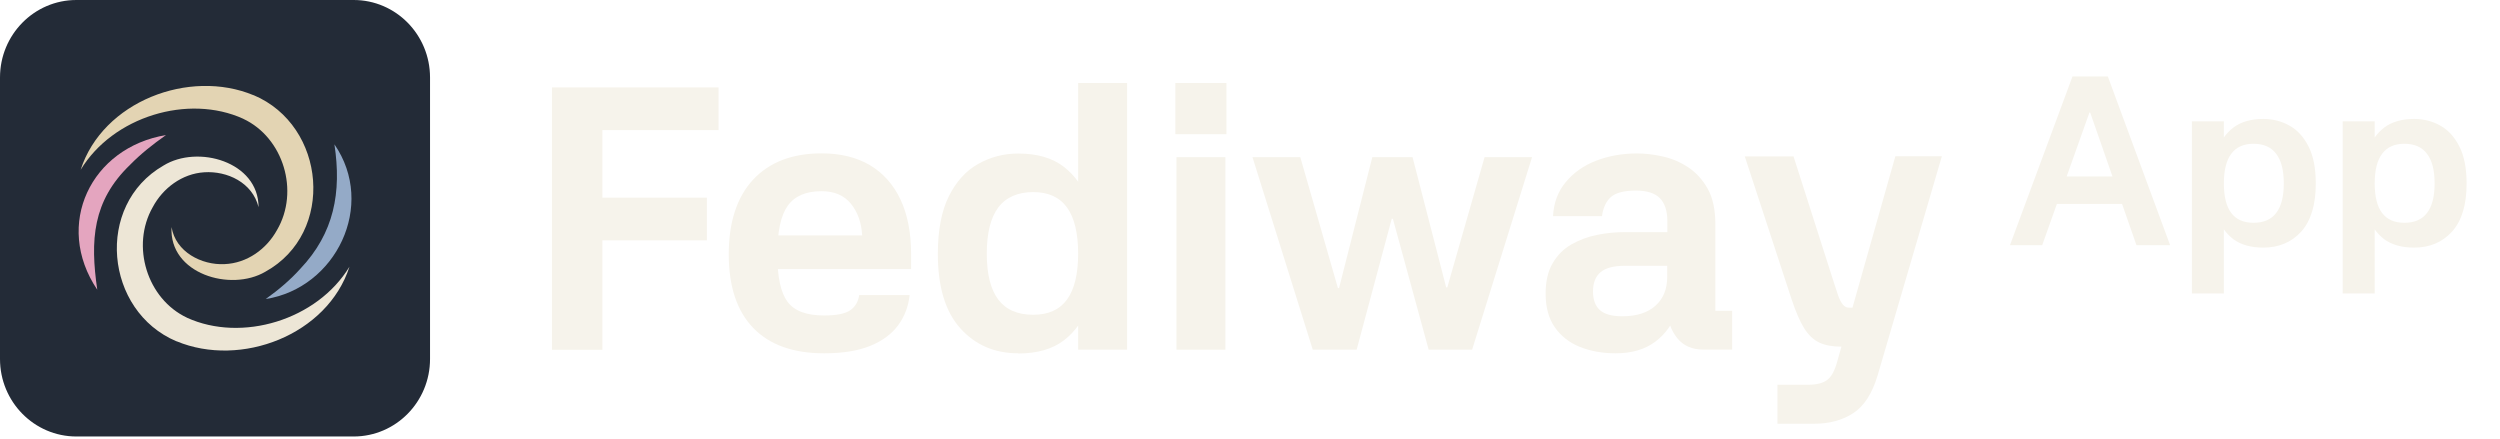
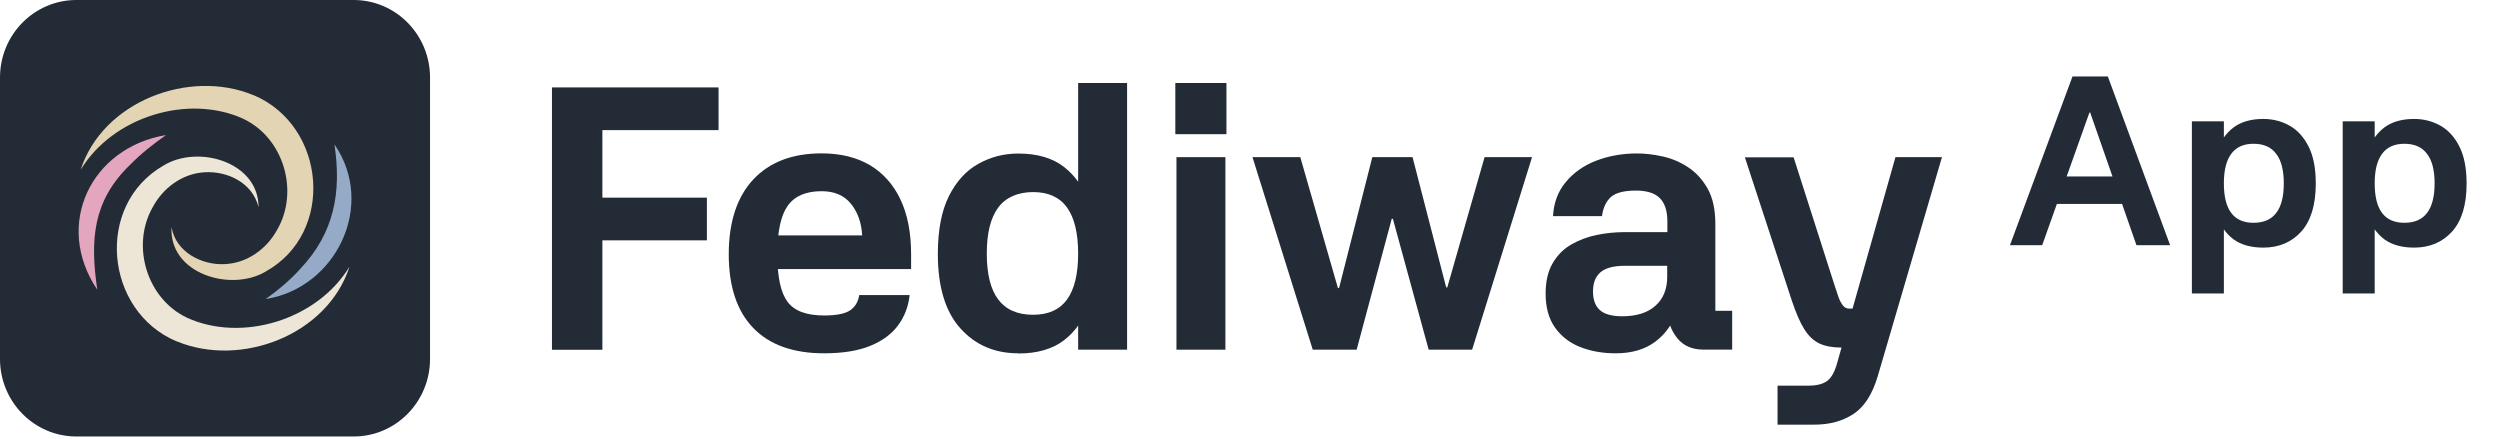
<svg xmlns="http://www.w3.org/2000/svg" width="1152" height="202" viewBox="0 0 1152 202" fill="none">
  <path d="M162.967 0H35.194C15.757 0 0 15.993 0 35.722V165.412C0 185.14 15.757 201.133 35.194 201.133H162.967C182.404 201.133 198.161 185.14 198.161 165.412V35.722C198.161 15.993 182.404 0 162.967 0Z" fill="#232B37" />
  <path d="M59.874 76.006C64.769 70.996 70.348 66.556 76.487 62.238C42.056 67.941 24.6 103.418 44.825 133.519C41.494 110.668 42.658 92.624 59.874 76.006Z" fill="#E4A5BF" />
  <path d="M138.448 123.783C133.833 128.916 128.496 133.478 122.436 137.795C154.781 132.744 173.481 94.579 154.099 66.515C157.469 88.673 153.938 107.409 138.448 123.783Z" fill="#94AAC7" />
  <path d="M112.083 54.744C130.623 63.419 138.087 88.144 127.653 105.984C122.797 114.823 113.808 121.299 103.455 121.707C92.901 122.236 80.902 116.086 79.056 104.64C77.812 126.146 106.264 134.619 122.276 125.21C154.7 107.328 150.286 57.88 116.818 43.828C116.818 43.828 116.818 43.828 116.818 43.868C87.242 31.567 47.313 46.719 37.16 78.246C52.048 53.685 86.761 43.176 112.123 54.744H112.083Z" fill="#E3D4B3" />
  <path d="M86.159 146.39C67.779 137.755 60.235 113.356 70.348 95.516C75.043 86.677 83.871 80.038 94.105 79.386C104.659 78.694 116.336 84.07 119.145 95.475C119.145 74.458 91.095 66.556 75.324 76.291C43.541 94.579 48.236 143.376 81.383 157.306C81.383 157.306 81.383 157.306 81.383 157.265C110.959 169.566 150.888 154.414 161.041 122.888C146.153 147.449 111.441 157.958 86.119 146.39H86.159Z" fill="#EDE6D6" />
-   <path d="M254.343 40.284H331.111V59.958H277.578V91.077H325.734V110.75H277.578V161.176H254.343V40.284Z" fill="#F6F3EB" />
-   <path d="M348.808 108.469H397.285C396.964 102.563 395.198 97.675 392.068 93.846C388.938 90.017 384.444 88.103 378.585 88.103C371.401 88.103 366.225 90.303 363.014 94.783C359.804 99.223 358.199 106.677 358.199 117.186C358.199 127.694 359.764 134.863 362.894 139.059C366.024 143.295 371.642 145.372 379.748 145.372C385.487 145.372 389.5 144.557 391.787 142.969C394.075 141.38 395.479 139.018 395.921 135.963H419.156C418.594 141.217 416.828 145.861 413.859 149.893C410.889 153.926 406.595 157.103 400.977 159.384C395.359 161.665 388.296 162.805 379.748 162.805C365.502 162.805 354.587 158.895 347.083 151.115C339.579 143.335 335.806 132.012 335.806 117.186C335.806 102.359 339.579 90.791 347.083 82.727C354.587 74.702 365.101 70.67 378.585 70.67C387.333 70.67 394.757 72.503 400.897 76.128C406.997 79.794 411.692 85.048 414.942 91.932C418.193 98.816 419.838 107.247 419.838 117.145V123.988H348.608L348.768 108.428L348.808 108.469Z" fill="#F6F3EB" />
-   <path d="M469.198 162.805C458.322 162.805 449.414 158.976 442.511 151.278C435.609 143.579 432.158 132.174 432.158 117.022C432.158 106.065 433.843 97.227 437.214 90.465C440.585 83.704 445.08 78.694 450.778 75.517C456.436 72.34 462.576 70.751 469.198 70.751C477.946 70.751 484.969 72.788 490.266 76.901C495.523 81.015 499.375 86.514 501.703 93.479C504.07 100.444 505.234 108.306 505.234 117.063C505.234 125.82 504.07 133.519 501.703 140.402C499.335 147.286 495.523 152.785 490.266 156.817C484.969 160.85 477.986 162.886 469.198 162.886V162.805ZM476.1 145.046C483.042 145.046 488.259 142.724 491.67 138.04C495.081 133.356 496.807 126.309 496.807 116.859C496.807 107.41 495.081 100.322 491.67 95.597C488.259 90.873 483.042 88.51 476.1 88.51C469.158 88.51 463.539 90.873 460.008 95.597C456.477 100.322 454.711 107.41 454.711 116.859C454.711 126.309 456.477 133.396 460.008 138.04C463.539 142.724 468.917 145.046 476.1 145.046ZM496.807 38.247H519.36V161.135H496.807V38.247Z" fill="#F6F3EB" />
-   <path d="M541.592 38.247H565.148V61.831H541.592V38.247ZM564.667 72.421V161.135H542.114V72.421H564.667Z" fill="#F6F3EB" />
-   <path d="M577.107 72.421H599.178L616.514 132.745H617.036L632.366 72.421H650.906L666.396 132.419H666.917L684.093 72.421H705.964L678.354 161.135H658.33L641.836 100.811H641.314L625.142 161.135H604.917L577.147 72.421H577.107Z" fill="#F6F3EB" />
-   <path d="M798.021 161.094H784.899C779.722 161.094 775.709 159.342 772.86 155.799C770.011 152.255 768.446 147.897 768.245 142.642H773.141C771.014 148.915 767.563 153.843 762.787 157.428C758.012 161.012 751.912 162.804 744.528 162.804C738.348 162.804 732.81 161.786 727.955 159.831C723.099 157.876 719.246 154.821 716.437 150.789C713.628 146.756 712.224 141.583 712.224 135.311C712.224 129.608 713.307 124.924 715.514 121.217C717.681 117.511 720.571 114.619 724.182 112.582C727.794 110.546 731.687 109.079 735.981 108.224C740.234 107.369 744.448 106.961 748.622 106.961H768.325V101.992C768.325 97.226 767.161 93.642 764.874 91.32C762.587 88.999 758.895 87.817 753.838 87.817C748.461 87.817 744.649 88.795 742.401 90.709C740.154 92.664 738.75 95.597 738.188 99.589H715.635C715.956 93.438 717.922 88.184 721.534 83.866C725.105 79.549 729.801 76.249 735.499 74.05C741.197 71.85 747.498 70.71 754.36 70.71C758.052 70.71 761.985 71.158 766.158 72.095C770.292 72.991 774.224 74.661 777.876 77.064C781.528 79.467 784.538 82.767 786.905 86.962C789.273 91.198 790.437 96.656 790.437 103.377V143.212H798.182V161.175L798.021 161.094ZM734.054 134.292C734.054 138.162 735.138 141.054 737.265 142.927C739.392 144.801 742.803 145.738 747.538 145.738C754.159 145.738 759.256 144.109 762.868 140.85C766.479 137.591 768.245 133.192 768.245 127.612V122.48H748.702C743.525 122.48 739.793 123.498 737.506 125.453C735.218 127.409 734.054 130.382 734.054 134.251V134.292Z" fill="#F6F3EB" />
-   <path d="M826.433 72L845.133 130.45C845.815 132.609 846.457 134.564 847.059 136.275C847.661 137.985 848.384 139.33 849.146 140.307C849.949 141.285 850.872 141.773 851.995 141.773H864.797V159.736H848.464C844.411 159.736 841.04 159.125 838.351 157.863C835.662 156.6 833.335 154.4 831.368 151.264C829.402 148.128 827.476 143.647 825.55 137.863L804 72.082H826.392L826.433 72ZM873.425 72H894.814L865.198 173.015C862.71 181.324 858.978 187.108 854.002 190.366C848.986 193.625 843.046 195.254 836.064 195.254H819.049V177.292H833.174C837.107 177.292 840.037 176.558 842.003 175.051C843.969 173.544 845.494 170.734 846.618 166.498L873.384 72H873.425Z" fill="#F6F3EB" />
-   <path d="M963.147 51.84H962.817L941.037 113H926.187L955.007 35.23H971.287L999.997 113H984.487L963.147 51.84ZM984.157 93.97H942.357V81.32H984.157V93.97ZM1024.76 55.91V135.22H1010.02V55.91H1024.76ZM1042.91 114.1C1037.26 114.1 1032.68 112.817 1029.16 110.25C1025.71 107.61 1023.22 104.09 1021.68 99.69C1020.14 95.217 1019.37 90.193 1019.37 84.62C1019.37 78.973 1020.14 73.913 1021.68 69.44C1023.22 64.967 1025.71 61.41 1029.16 58.77C1032.68 56.13 1037.26 54.81 1042.91 54.81C1047.31 54.81 1051.34 55.837 1055.01 57.89C1058.68 59.943 1061.61 63.17 1063.81 67.57C1066.01 71.897 1067.11 77.58 1067.11 84.62C1067.11 94.373 1064.87 101.743 1060.4 106.73C1055.93 111.643 1050.1 114.1 1042.91 114.1ZM1038.4 102.66C1043.09 102.66 1046.58 101.157 1048.85 98.15C1051.2 95.143 1052.37 90.597 1052.37 84.51C1052.37 78.423 1051.2 73.877 1048.85 70.87C1046.58 67.79 1043.09 66.25 1038.4 66.25C1033.85 66.25 1030.44 67.79 1028.17 70.87C1025.9 73.877 1024.76 78.423 1024.76 84.51C1024.76 90.597 1025.9 95.143 1028.17 98.15C1030.44 101.157 1033.85 102.66 1038.4 102.66ZM1094.26 55.91V135.22H1079.52V55.91H1094.26ZM1112.41 114.1C1106.77 114.1 1102.18 112.817 1098.66 110.25C1095.22 107.61 1092.72 104.09 1091.18 99.69C1089.64 95.217 1088.87 90.193 1088.87 84.62C1088.87 78.973 1089.64 73.913 1091.18 69.44C1092.72 64.967 1095.22 61.41 1098.66 58.77C1102.18 56.13 1106.77 54.81 1112.41 54.81C1116.81 54.81 1120.85 55.837 1124.51 57.89C1128.18 59.943 1131.11 63.17 1133.31 67.57C1135.51 71.897 1136.61 77.58 1136.61 84.62C1136.61 94.373 1134.38 101.743 1129.9 106.73C1125.43 111.643 1119.6 114.1 1112.41 114.1ZM1107.9 102.66C1112.6 102.66 1116.08 101.157 1118.35 98.15C1120.7 95.143 1121.87 90.597 1121.87 84.51C1121.87 78.423 1120.7 73.877 1118.35 70.87C1116.08 67.79 1112.6 66.25 1107.9 66.25C1103.36 66.25 1099.95 67.79 1097.67 70.87C1095.4 73.877 1094.26 78.423 1094.26 84.51C1094.26 90.597 1095.4 95.143 1097.67 98.15C1099.95 101.157 1103.36 102.66 1107.9 102.66Z" fill="#F6F3EB" />
+   <path d="M254.343 40.284H331.111V59.958H277.578V91.077H325.734V110.75H277.578V161.176H254.343V40.284Z" fill="#232B37" />
+   <path d="M348.808 108.469H397.285C396.964 102.563 395.198 97.675 392.068 93.846C388.938 90.017 384.444 88.103 378.585 88.103C371.401 88.103 366.225 90.303 363.014 94.783C359.804 99.223 358.199 106.677 358.199 117.186C358.199 127.694 359.764 134.863 362.894 139.059C366.024 143.295 371.642 145.372 379.748 145.372C385.487 145.372 389.5 144.557 391.787 142.969C394.075 141.38 395.479 139.018 395.921 135.963H419.156C418.594 141.217 416.828 145.861 413.859 149.893C410.889 153.926 406.595 157.103 400.977 159.384C395.359 161.665 388.296 162.805 379.748 162.805C365.502 162.805 354.587 158.895 347.083 151.115C339.579 143.335 335.806 132.012 335.806 117.186C335.806 102.359 339.579 90.791 347.083 82.727C354.587 74.702 365.101 70.67 378.585 70.67C387.333 70.67 394.757 72.503 400.897 76.128C406.997 79.794 411.692 85.048 414.942 91.932C418.193 98.816 419.838 107.247 419.838 117.145V123.988H348.608L348.768 108.428L348.808 108.469Z" fill="#232B37" />
+   <path d="M469.198 162.805C458.322 162.805 449.414 158.976 442.511 151.278C435.609 143.579 432.158 132.174 432.158 117.022C432.158 106.065 433.843 97.227 437.214 90.465C440.585 83.704 445.08 78.694 450.778 75.517C456.436 72.34 462.576 70.751 469.198 70.751C477.946 70.751 484.969 72.788 490.266 76.901C495.523 81.015 499.375 86.514 501.703 93.479C504.07 100.444 505.234 108.306 505.234 117.063C505.234 125.82 504.07 133.519 501.703 140.402C499.335 147.286 495.523 152.785 490.266 156.817C484.969 160.85 477.986 162.886 469.198 162.886V162.805ZM476.1 145.046C483.042 145.046 488.259 142.724 491.67 138.04C495.081 133.356 496.807 126.309 496.807 116.859C496.807 107.41 495.081 100.322 491.67 95.597C488.259 90.873 483.042 88.51 476.1 88.51C469.158 88.51 463.539 90.873 460.008 95.597C456.477 100.322 454.711 107.41 454.711 116.859C454.711 126.309 456.477 133.396 460.008 138.04C463.539 142.724 468.917 145.046 476.1 145.046ZM496.807 38.247H519.36V161.135H496.807V38.247Z" fill="#232B37" />
+   <path d="M541.592 38.247H565.148V61.831H541.592V38.247ZM564.667 72.421V161.135H542.114V72.421H564.667Z" fill="#232B37" />
+   <path d="M577.107 72.421H599.178L616.514 132.745H617.036L632.366 72.421H650.906L666.396 132.419H666.917L684.093 72.421H705.964L678.354 161.135H658.33L641.836 100.811H641.314L625.142 161.135H604.917L577.147 72.421H577.107Z" fill="#232B37" />
+   <path d="M798.021 161.094H784.899C779.722 161.094 775.709 159.342 772.86 155.799C770.011 152.255 768.446 147.897 768.245 142.642H773.141C771.014 148.915 767.563 153.843 762.787 157.428C758.012 161.012 751.912 162.804 744.528 162.804C738.348 162.804 732.81 161.786 727.955 159.831C723.099 157.876 719.246 154.821 716.437 150.789C713.628 146.756 712.224 141.583 712.224 135.311C712.224 129.608 713.307 124.924 715.514 121.217C717.681 117.511 720.571 114.619 724.182 112.582C727.794 110.546 731.687 109.079 735.981 108.224C740.234 107.369 744.448 106.961 748.622 106.961H768.325V101.992C768.325 97.226 767.161 93.642 764.874 91.32C762.587 88.999 758.895 87.817 753.838 87.817C748.461 87.817 744.649 88.795 742.401 90.709C740.154 92.664 738.75 95.597 738.188 99.589H715.635C715.956 93.438 717.922 88.184 721.534 83.866C725.105 79.549 729.801 76.249 735.499 74.05C741.197 71.85 747.498 70.71 754.36 70.71C758.052 70.71 761.985 71.158 766.158 72.095C770.292 72.991 774.224 74.661 777.876 77.064C781.528 79.467 784.538 82.767 786.905 86.962C789.273 91.198 790.437 96.656 790.437 103.377V143.212H798.182V161.175L798.021 161.094ZM734.054 134.292C734.054 138.162 735.138 141.054 737.265 142.927C739.392 144.801 742.803 145.738 747.538 145.738C754.159 145.738 759.256 144.109 762.868 140.85C766.479 137.591 768.245 133.192 768.245 127.612V122.48H748.702C743.525 122.48 739.793 123.498 737.506 125.453C735.218 127.409 734.054 130.382 734.054 134.251V134.292Z" fill="#232B37" />
+   <path d="M826.473 72.421L845.174 130.871C845.856 133.03 846.498 134.985 847.1 136.696C847.702 138.406 848.424 139.75 849.187 140.728C849.989 141.706 850.912 142.194 852.036 142.194H864.837V160.157H848.505C844.452 160.157 841.081 159.546 838.392 158.283C835.703 157.021 833.376 154.821 831.409 151.685C829.443 148.549 827.517 144.068 825.591 138.284L804.041 72.502H826.433L826.473 72.421ZM873.465 72.421H894.855L865.239 173.436C862.751 181.745 859.019 187.529 854.043 190.787C849.026 194.046 843.087 195.675 836.105 195.675H819.09V177.712H833.215C837.148 177.712 840.077 176.979 842.044 175.472C844.01 173.965 845.535 171.155 846.659 166.919L873.425 72.421H873.465Z" fill="#232B37" />
+   <path d="M963.147 51.84H962.817L941.037 113H926.187L955.007 35.23H971.287L999.997 113H984.487L963.147 51.84ZM984.157 93.97H942.357V81.32H984.157V93.97ZM1024.76 55.91V135.22H1010.02V55.91H1024.76ZM1042.91 114.1C1037.26 114.1 1032.68 112.817 1029.16 110.25C1025.71 107.61 1023.22 104.09 1021.68 99.69C1020.14 95.217 1019.37 90.193 1019.37 84.62C1019.37 78.973 1020.14 73.913 1021.68 69.44C1023.22 64.967 1025.71 61.41 1029.16 58.77C1032.68 56.13 1037.26 54.81 1042.91 54.81C1047.31 54.81 1051.34 55.837 1055.01 57.89C1058.68 59.943 1061.61 63.17 1063.81 67.57C1066.01 71.897 1067.11 77.58 1067.11 84.62C1067.11 94.373 1064.87 101.743 1060.4 106.73C1055.93 111.643 1050.1 114.1 1042.91 114.1ZM1038.4 102.66C1043.09 102.66 1046.58 101.157 1048.85 98.15C1051.2 95.143 1052.37 90.597 1052.37 84.51C1052.37 78.423 1051.2 73.877 1048.85 70.87C1046.58 67.79 1043.09 66.25 1038.4 66.25C1033.85 66.25 1030.44 67.79 1028.17 70.87C1025.9 73.877 1024.76 78.423 1024.76 84.51C1024.76 90.597 1025.9 95.143 1028.17 98.15C1030.44 101.157 1033.85 102.66 1038.4 102.66ZM1094.26 55.91V135.22H1079.52V55.91H1094.26ZM1112.41 114.1C1106.77 114.1 1102.18 112.817 1098.66 110.25C1095.22 107.61 1092.72 104.09 1091.18 99.69C1089.64 95.217 1088.87 90.193 1088.87 84.62C1088.87 78.973 1089.64 73.913 1091.18 69.44C1092.72 64.967 1095.22 61.41 1098.66 58.77C1102.18 56.13 1106.77 54.81 1112.41 54.81C1116.81 54.81 1120.85 55.837 1124.51 57.89C1128.18 59.943 1131.11 63.17 1133.31 67.57C1135.51 71.897 1136.61 77.58 1136.61 84.62C1136.61 94.373 1134.38 101.743 1129.9 106.73C1125.43 111.643 1119.6 114.1 1112.41 114.1ZM1107.9 102.66C1112.6 102.66 1116.08 101.157 1118.35 98.15C1120.7 95.143 1121.87 90.597 1121.87 84.51C1121.87 78.423 1120.7 73.877 1118.35 70.87C1116.08 67.79 1112.6 66.25 1107.9 66.25C1103.36 66.25 1099.95 67.79 1097.67 70.87C1095.4 73.877 1094.26 78.423 1094.26 84.51C1094.26 90.597 1095.4 95.143 1097.67 98.15C1099.95 101.157 1103.36 102.66 1107.9 102.66Z" fill="#232B37" />
</svg>
